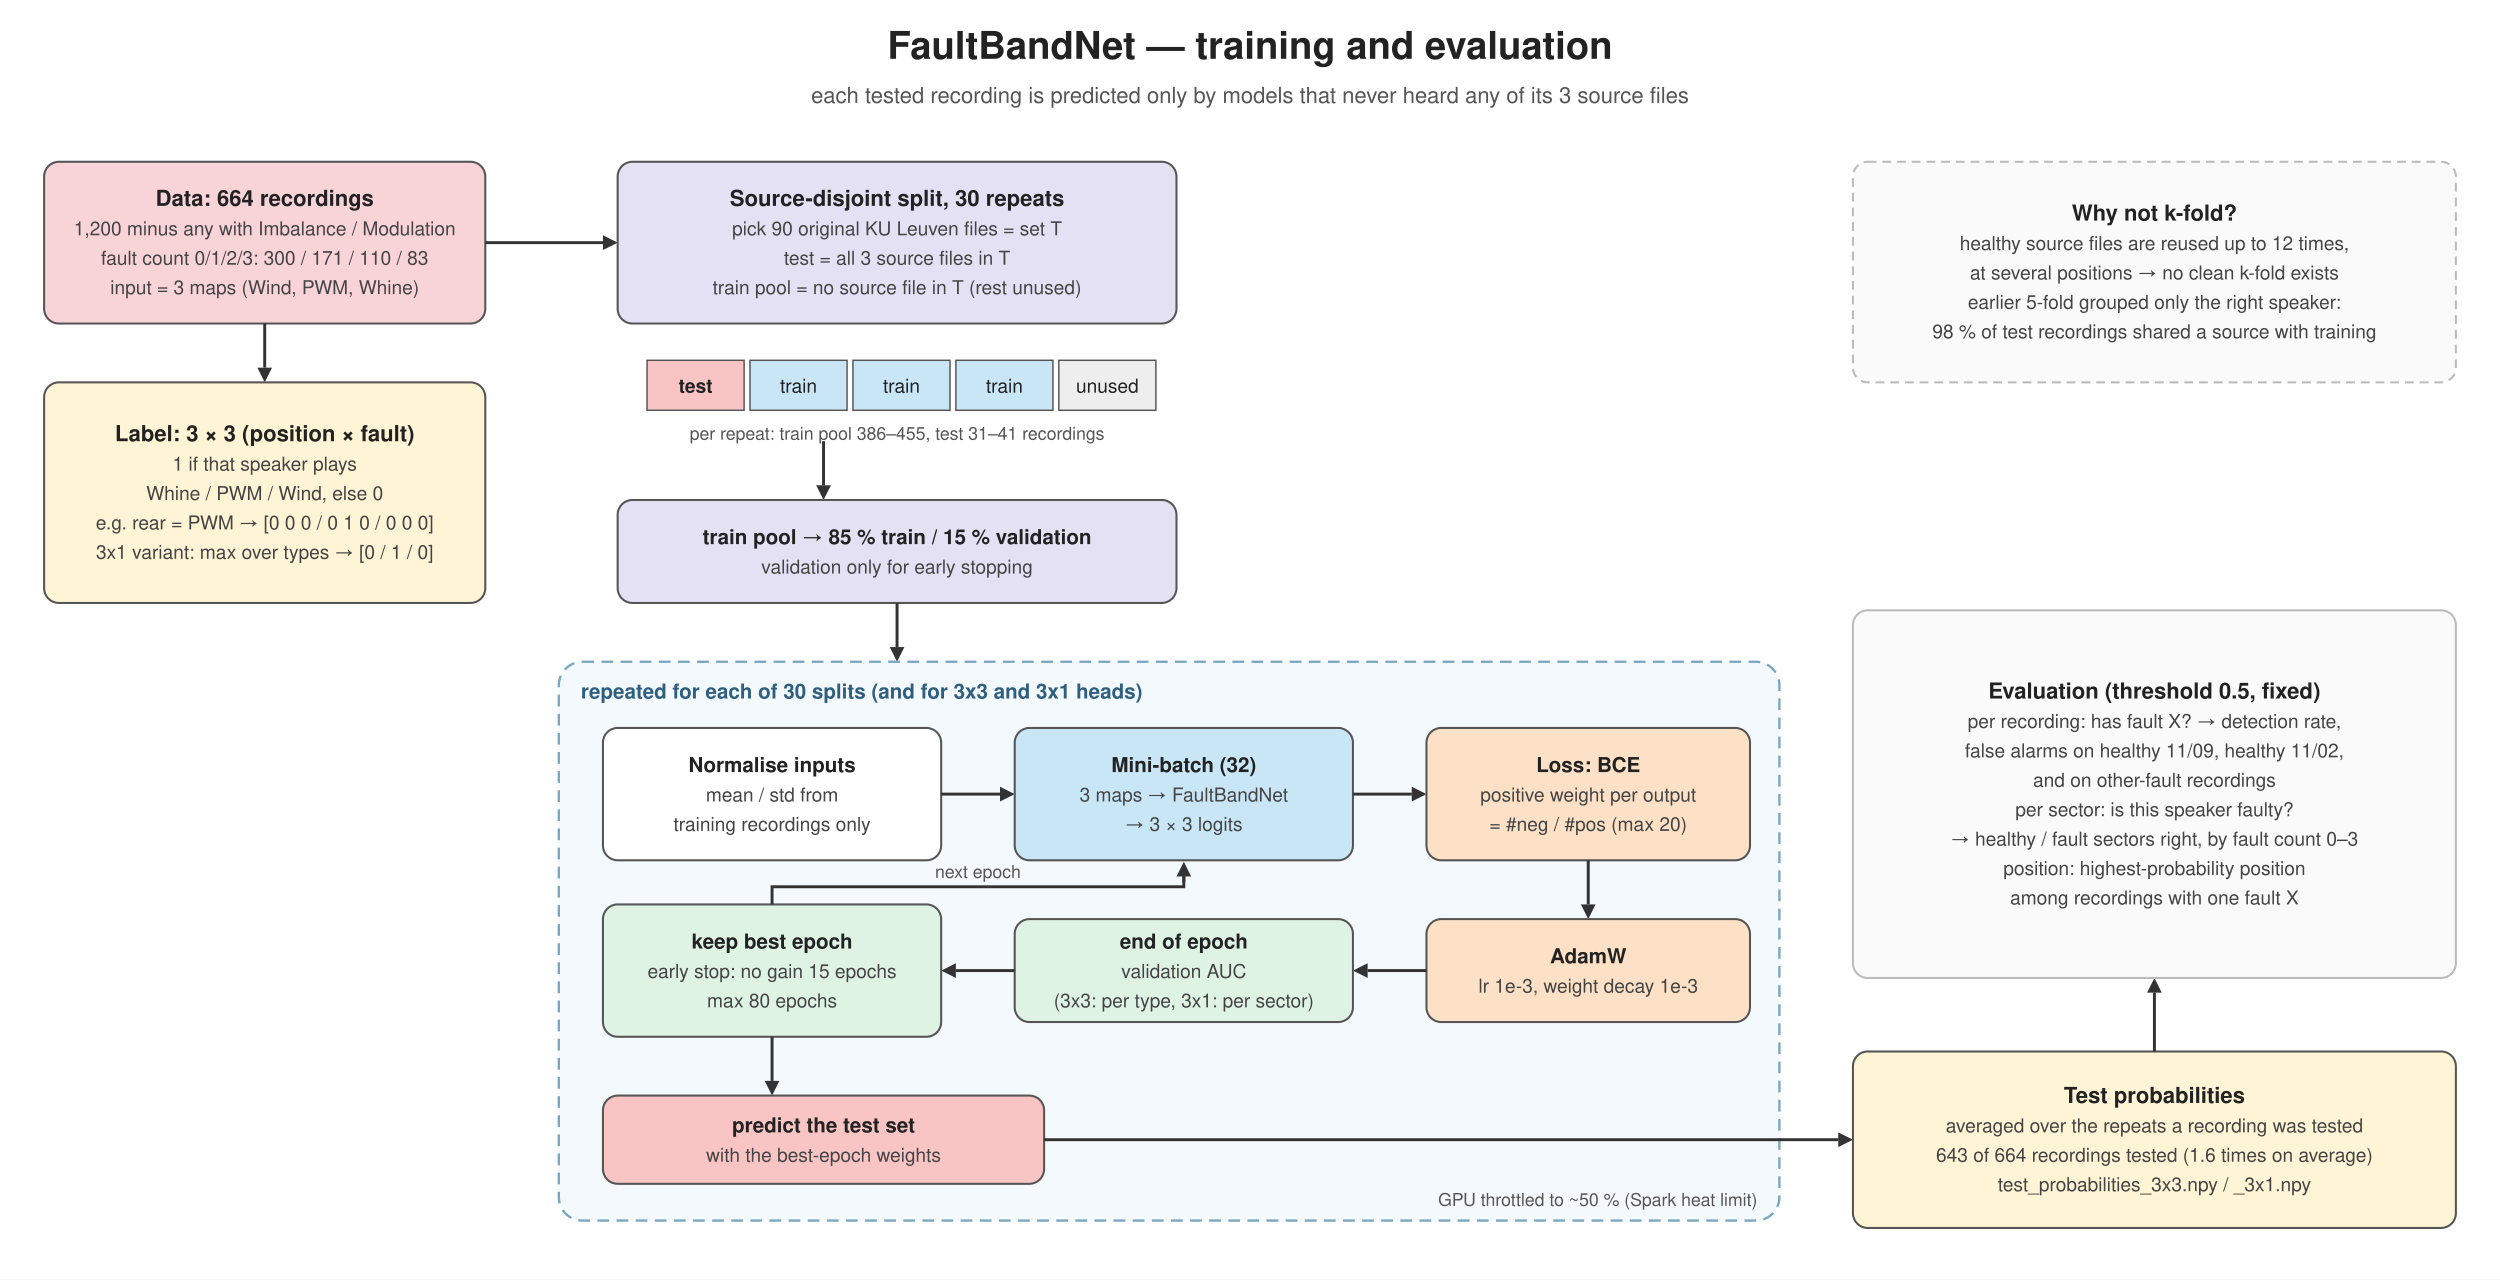
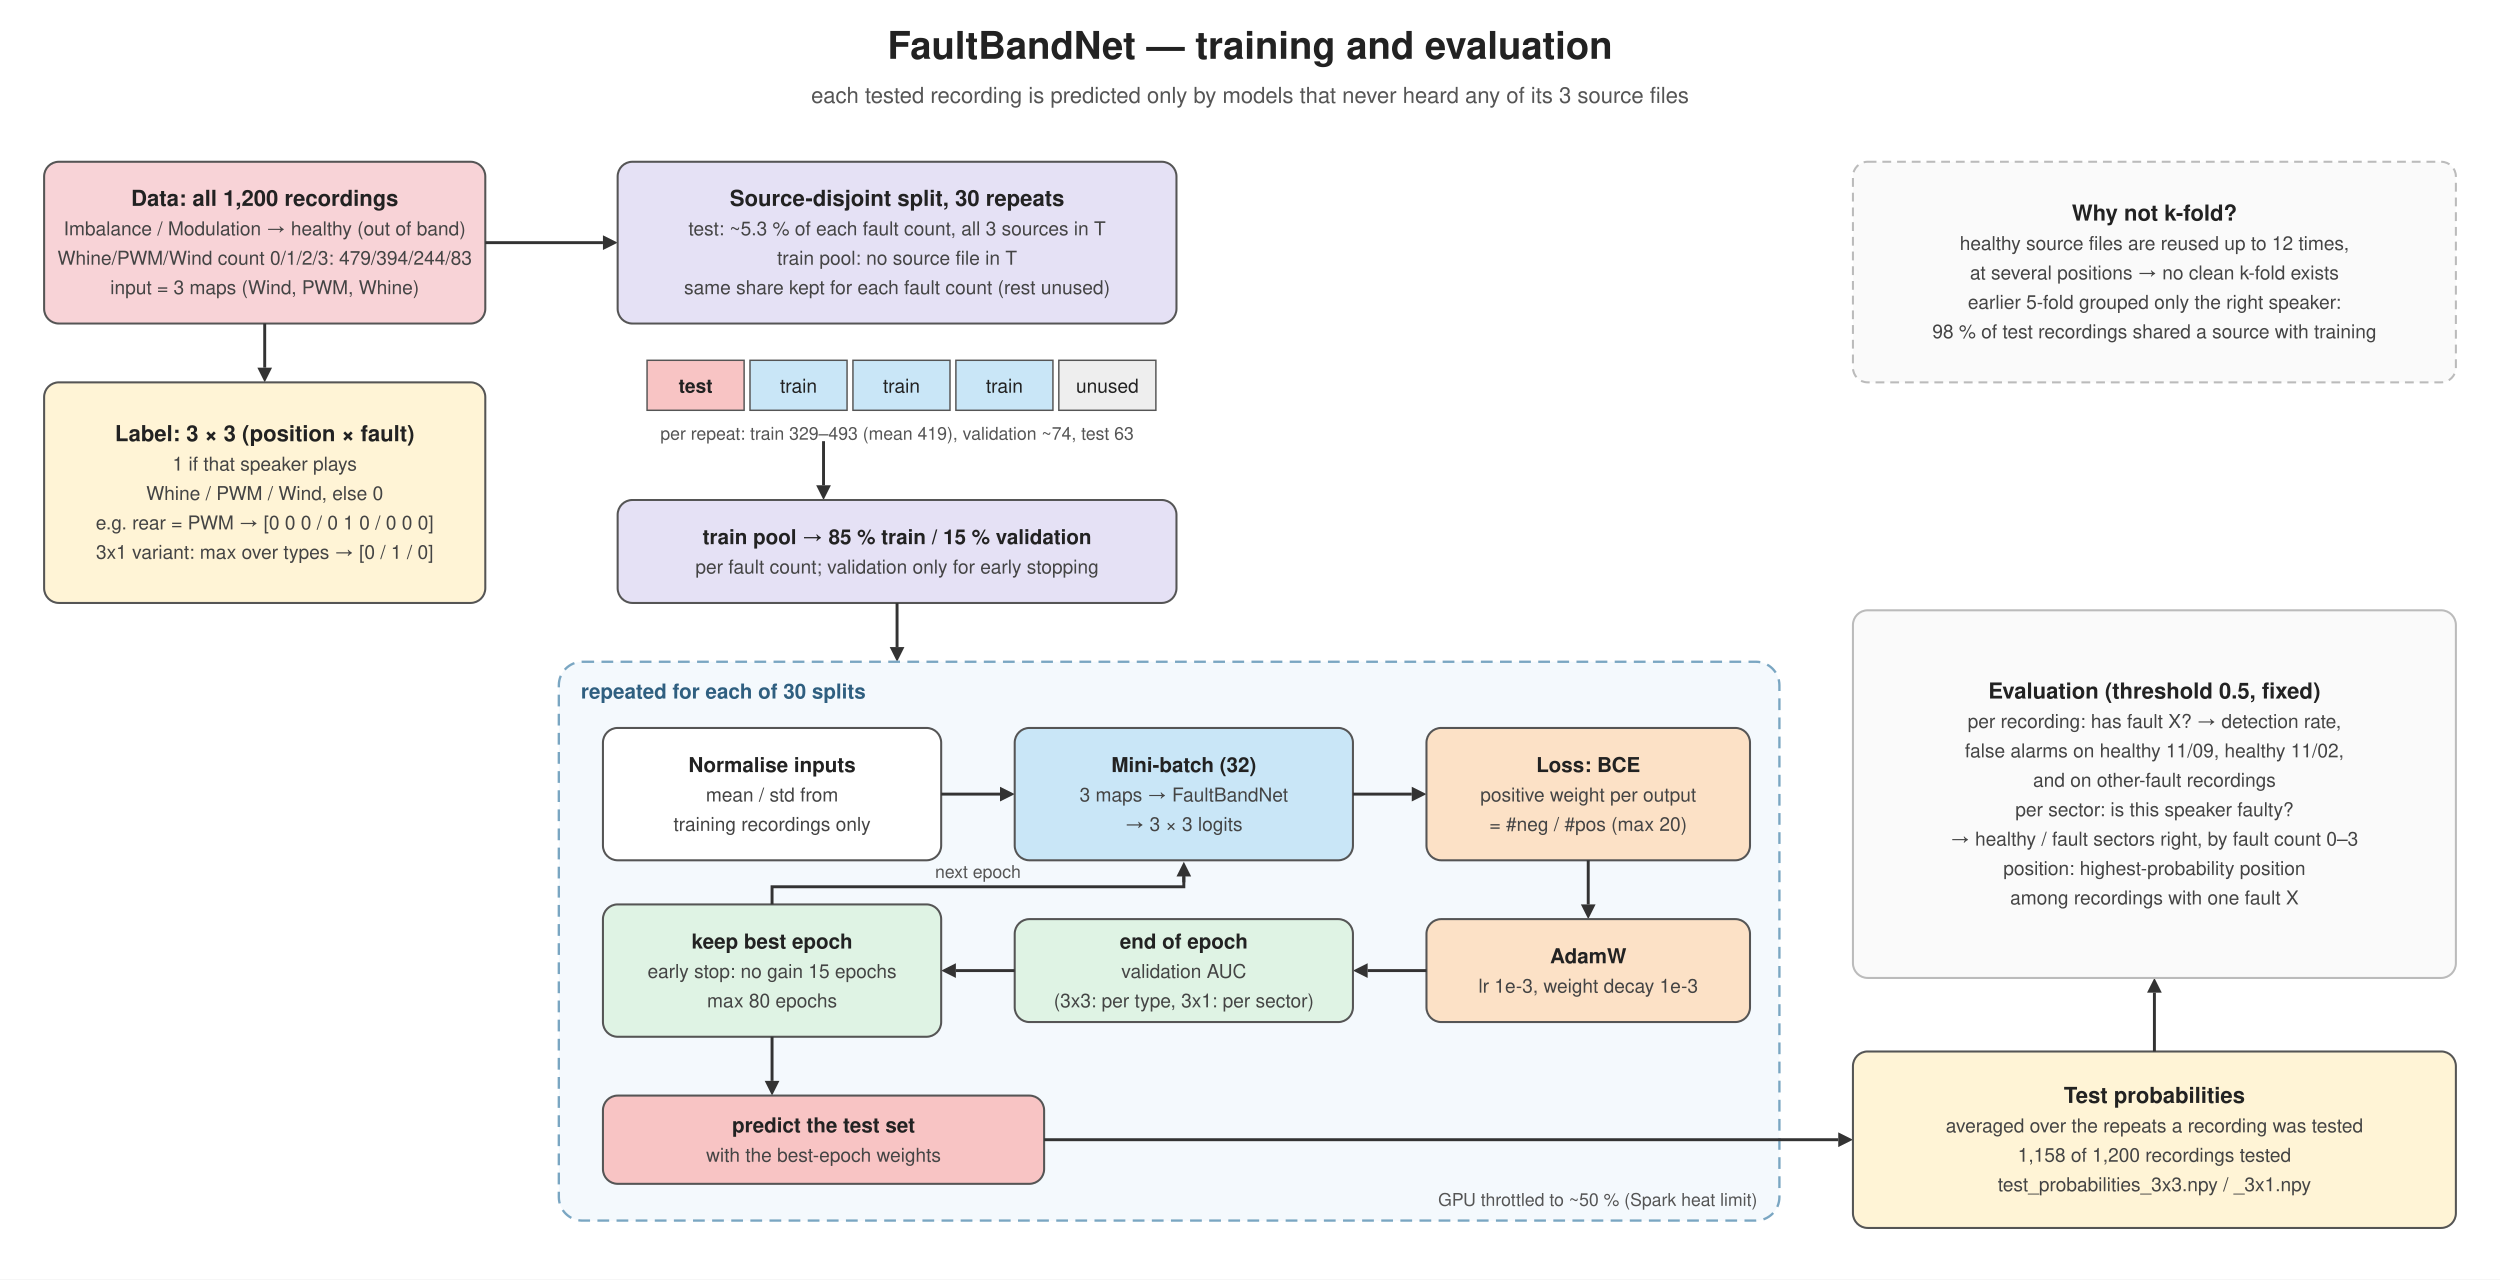
<svg xmlns="http://www.w3.org/2000/svg" width="1700" height="870" viewBox="0 0 1700 870" font-family="Helvetica, Arial, DejaVu Sans">
  <rect width="1700" height="870" fill="white" />
  <text x="850.0" y="40" font-size="26" font-weight="700" text-anchor="middle" fill="#222">FaultBandNet — training and evaluation</text>
  <text x="850.0" y="70" font-size="15" font-weight="400" text-anchor="middle" fill="#555">each tested recording is predicted only by models that never heard any of its 3 source files</text>
  <rect x="30" y="110" width="300" height="110" rx="10" fill="#F8D3D7" stroke="#555" stroke-width="1.4" />
-   <text x="180.0" y="140.0" font-size="15" font-weight="700" text-anchor="middle" fill="#222">Data: 664 recordings</text>
-   <text x="180.0" y="160.0" font-size="13" font-weight="400" text-anchor="middle" fill="#444">1,200 minus any with Imbalance / Modulation</text>
-   <text x="180.0" y="180.0" font-size="13" font-weight="400" text-anchor="middle" fill="#444">fault count 0/1/2/3: 300 / 171 / 110 / 83</text>
+   <text x="180.0" y="140.0" font-size="15" font-weight="700" text-anchor="middle" fill="#222">Data: all 1,200 recordings</text>
+   <text x="180.0" y="160.0" font-size="13" font-weight="400" text-anchor="middle" fill="#444">Imbalance / Modulation → healthy (out of band)</text>
+   <text x="180.0" y="180.0" font-size="13" font-weight="400" text-anchor="middle" fill="#444">Whine/PWM/Wind count 0/1/2/3: 479/394/244/83</text>
  <text x="180.0" y="200.0" font-size="13" font-weight="400" text-anchor="middle" fill="#444">input = 3 maps (Wind, PWM, Whine)</text>
  <line x1="180" y1="220" x2="180.0" y2="250.0" stroke="#333" stroke-width="2" />
  <polygon points="180,260 175.0,250.0 185.0,250.0" fill="#333" />
  <rect x="30" y="260" width="300" height="150" rx="10" fill="#FFF4D6" stroke="#555" stroke-width="1.4" />
  <text x="180.0" y="300.0" font-size="15" font-weight="700" text-anchor="middle" fill="#222">Label: 3 × 3 (position × fault)</text>
  <text x="180.0" y="320.0" font-size="13" font-weight="400" text-anchor="middle" fill="#444">1 if that speaker plays</text>
  <text x="180.0" y="340.0" font-size="13" font-weight="400" text-anchor="middle" fill="#444">Whine / PWM / Wind, else 0</text>
  <text x="180.0" y="360.0" font-size="13" font-weight="400" text-anchor="middle" fill="#444">e.g. rear = PWM → [0 0 0 / 0 1 0 / 0 0 0]</text>
  <text x="180.0" y="380.0" font-size="13" font-weight="400" text-anchor="middle" fill="#444">3x1 variant: max over types → [0 / 1 / 0]</text>
  <line x1="330" y1="165" x2="410.0" y2="165.0" stroke="#333" stroke-width="2" />
  <polygon points="420,165 410.0,170.0 410.0,160.0" fill="#333" />
  <rect x="420" y="110" width="380" height="110" rx="10" fill="#E5E1F5" stroke="#555" stroke-width="1.4" />
  <text x="610.0" y="140.0" font-size="15" font-weight="700" text-anchor="middle" fill="#222">Source-disjoint split, 30 repeats</text>
-   <text x="610.0" y="160.0" font-size="13" font-weight="400" text-anchor="middle" fill="#444">pick 90 original KU Leuven files = set T</text>
-   <text x="610.0" y="180.0" font-size="13" font-weight="400" text-anchor="middle" fill="#444">test = all 3 source files in T</text>
-   <text x="610.0" y="200.0" font-size="13" font-weight="400" text-anchor="middle" fill="#444">train pool = no source file in T (rest unused)</text>
+   <text x="610.0" y="160.0" font-size="13" font-weight="400" text-anchor="middle" fill="#444">test: ~5.3 % of each fault count, all 3 sources in T</text>
+   <text x="610.0" y="180.0" font-size="13" font-weight="400" text-anchor="middle" fill="#444">train pool: no source file in T</text>
+   <text x="610.0" y="200.0" font-size="13" font-weight="400" text-anchor="middle" fill="#444">same share kept for each fault count (rest unused)</text>
  <rect x="440" y="245" width="66" height="34" fill="#F8C4C4" stroke="#555" />
  <text x="473.0" y="267" font-size="13" font-weight="700" text-anchor="middle" fill="#222">test</text>
  <rect x="510" y="245" width="66" height="34" fill="#C9E6F7" stroke="#555" />
  <text x="543.0" y="267" font-size="13" font-weight="400" text-anchor="middle" fill="#222">train</text>
  <rect x="580" y="245" width="66" height="34" fill="#C9E6F7" stroke="#555" />
  <text x="613.0" y="267" font-size="13" font-weight="400" text-anchor="middle" fill="#222">train</text>
  <rect x="650" y="245" width="66" height="34" fill="#C9E6F7" stroke="#555" />
  <text x="683.0" y="267" font-size="13" font-weight="400" text-anchor="middle" fill="#222">train</text>
  <rect x="720" y="245" width="66" height="34" fill="#EEEEEE" stroke="#555" />
  <text x="753.0" y="267" font-size="13" font-weight="400" text-anchor="middle" fill="#222">unused</text>
-   <text x="610" y="299" font-size="12" font-weight="400" text-anchor="middle" fill="#555">per repeat: train pool 386–455, test 31–41 recordings</text>
+   <text x="610" y="299" font-size="12" font-weight="400" text-anchor="middle" fill="#555">per repeat: train 329–493 (mean 419), validation ~74, test 63</text>
  <line x1="560" y1="300" x2="560.0" y2="330.0" stroke="#333" stroke-width="2" />
  <polygon points="560,340 555.0,330.0 565.0,330.0" fill="#333" />
  <rect x="420" y="340" width="380" height="70" rx="10" fill="#E5E1F5" stroke="#555" stroke-width="1.4" />
  <text x="610.0" y="370.0" font-size="14" font-weight="700" text-anchor="middle" fill="#222">train pool → 85 % train / 15 % validation</text>
-   <text x="610.0" y="390.0" font-size="13" font-weight="400" text-anchor="middle" fill="#444">validation only for early stopping</text>
+   <text x="610.0" y="390.0" font-size="13" font-weight="400" text-anchor="middle" fill="#444">per fault count; validation only for early stopping</text>
  <line x1="610" y1="410" x2="610.0" y2="440.0" stroke="#333" stroke-width="2" />
  <polygon points="610,450 605.0,440.0 615.0,440.0" fill="#333" />
  <rect x="380" y="450" width="830" height="380" rx="16" fill="#F4F9FD" stroke="#7aa6c2" stroke-width="1.6" stroke-dasharray="8 5" />
-   <text x="395" y="475" font-size="14" font-weight="700" text-anchor="start" fill="#2f5f80">repeated for each of 30 splits (and for 3x3 and 3x1 heads)</text>
+   <text x="395" y="475" font-size="14" font-weight="700" text-anchor="start" fill="#2f5f80">repeated for each of 30 splits</text>
  <rect x="410" y="495" width="230" height="90" rx="10" fill="#FFF" stroke="#555" stroke-width="1.4" />
  <text x="525.0" y="525.0" font-size="14" font-weight="700" text-anchor="middle" fill="#222">Normalise inputs</text>
  <text x="525.0" y="545.0" font-size="13" font-weight="400" text-anchor="middle" fill="#444">mean / std from</text>
  <text x="525.0" y="565.0" font-size="13" font-weight="400" text-anchor="middle" fill="#444">training recordings only</text>
  <line x1="640" y1="540" x2="680.0" y2="540.0" stroke="#333" stroke-width="2" />
  <polygon points="690,540 680.0,545.0 680.0,535.0" fill="#333" />
  <rect x="690" y="495" width="230" height="90" rx="10" fill="#C9E6F7" stroke="#555" stroke-width="1.4" />
  <text x="805.0" y="525.0" font-size="14" font-weight="700" text-anchor="middle" fill="#222">Mini-batch (32)</text>
  <text x="805.0" y="545.0" font-size="13" font-weight="400" text-anchor="middle" fill="#444">3 maps → FaultBandNet</text>
  <text x="805.0" y="565.0" font-size="13" font-weight="400" text-anchor="middle" fill="#444">→ 3 × 3 logits</text>
  <line x1="920" y1="540" x2="960.0" y2="540.0" stroke="#333" stroke-width="2" />
  <polygon points="970,540 960.0,545.0 960.0,535.0" fill="#333" />
  <rect x="970" y="495" width="220" height="90" rx="10" fill="#FCE1C6" stroke="#555" stroke-width="1.4" />
  <text x="1080.0" y="525.0" font-size="14" font-weight="700" text-anchor="middle" fill="#222">Loss: BCE</text>
  <text x="1080.0" y="545.0" font-size="13" font-weight="400" text-anchor="middle" fill="#444">positive weight per output</text>
  <text x="1080.0" y="565.0" font-size="13" font-weight="400" text-anchor="middle" fill="#444">= #neg / #pos (max 20)</text>
  <line x1="1080" y1="585" x2="1080.0" y2="615.0" stroke="#333" stroke-width="2" />
  <polygon points="1080,625 1075.0,615.0 1085.0,615.0" fill="#333" />
  <rect x="970" y="625" width="220" height="70" rx="10" fill="#FCE1C6" stroke="#555" stroke-width="1.4" />
  <text x="1080.0" y="655.0" font-size="14" font-weight="700" text-anchor="middle" fill="#222">AdamW</text>
  <text x="1080.0" y="675.0" font-size="13" font-weight="400" text-anchor="middle" fill="#444">lr 1e-3, weight decay 1e-3</text>
  <line x1="970" y1="660" x2="930.0" y2="660.0" stroke="#333" stroke-width="2" />
  <polygon points="920,660 930.0,655.0 930.0,665.0" fill="#333" />
  <rect x="690" y="625" width="230" height="70" rx="10" fill="#DFF3E4" stroke="#555" stroke-width="1.4" />
  <text x="805.0" y="645.0" font-size="14" font-weight="700" text-anchor="middle" fill="#222">end of epoch</text>
  <text x="805.0" y="665.0" font-size="13" font-weight="400" text-anchor="middle" fill="#444">validation AUC</text>
  <text x="805.0" y="685.0" font-size="13" font-weight="400" text-anchor="middle" fill="#444">(3x3: per type, 3x1: per sector)</text>
  <line x1="690" y1="660" x2="650.0" y2="660.0" stroke="#333" stroke-width="2" />
  <polygon points="640,660 650.0,655.0 650.0,665.0" fill="#333" />
  <rect x="410" y="615" width="230" height="90" rx="10" fill="#DFF3E4" stroke="#555" stroke-width="1.4" />
  <text x="525.0" y="645.0" font-size="14" font-weight="700" text-anchor="middle" fill="#222">keep best epoch</text>
  <text x="525.0" y="665.0" font-size="13" font-weight="400" text-anchor="middle" fill="#444">early stop: no gain 15 epochs</text>
  <text x="525.0" y="685.0" font-size="13" font-weight="400" text-anchor="middle" fill="#444">max 80 epochs</text>
  <polyline points="525,615 525,603 805,603 805,595" fill="none" stroke="#333" stroke-width="2" />
  <line x1="805" y1="600" x2="805.0" y2="596.0" stroke="#333" stroke-width="2" />
  <polygon points="805,586 810.0,596.0 800.0,596.0" fill="#333" />
  <text x="665" y="597" font-size="12" font-weight="400" text-anchor="middle" fill="#555">next epoch</text>
  <line x1="525" y1="705" x2="525.0" y2="735.0" stroke="#333" stroke-width="2" />
  <polygon points="525,745 520.0,735.0 530.0,735.0" fill="#333" />
  <rect x="410" y="745" width="300" height="60" rx="10" fill="#F8C4C4" stroke="#555" stroke-width="1.4" />
  <text x="560.0" y="770.0" font-size="14" font-weight="700" text-anchor="middle" fill="#222">predict the test set</text>
  <text x="560.0" y="790.0" font-size="13" font-weight="400" text-anchor="middle" fill="#444">with the best-epoch weights</text>
  <text x="1195" y="820" font-size="12" font-weight="400" text-anchor="end" fill="#555">GPU throttled to ~50 % (Spark heat limit)</text>
  <line x1="710" y1="775" x2="1250.0" y2="775.0" stroke="#333" stroke-width="2" />
  <polygon points="1260,775 1250.0,780.0 1250.0,770.0" fill="#333" />
  <rect x="1260" y="715" width="410" height="120" rx="10" fill="#FFF4D6" stroke="#555" stroke-width="1.4" />
  <text x="1465.0" y="750.0" font-size="15" font-weight="700" text-anchor="middle" fill="#222">Test probabilities</text>
  <text x="1465.0" y="770.0" font-size="13" font-weight="400" text-anchor="middle" fill="#444">averaged over the repeats a recording was tested</text>
-   <text x="1465.0" y="790.0" font-size="13" font-weight="400" text-anchor="middle" fill="#444">643 of 664 recordings tested (1.6 times on average)</text>
+   <text x="1465.0" y="790.0" font-size="13" font-weight="400" text-anchor="middle" fill="#444">1,158 of 1,200 recordings tested</text>
  <text x="1465.0" y="810.0" font-size="13" font-weight="400" text-anchor="middle" fill="#444">test_probabilities_3x3.npy / _3x1.npy</text>
  <line x1="1465" y1="715" x2="1465.0" y2="675.0" stroke="#333" stroke-width="2" />
  <polygon points="1465,665 1470.0,675.0 1460.0,675.0" fill="#333" />
  <rect x="1260" y="415" width="410" height="250" rx="10" fill="#FAFAFA" stroke="#bbb" stroke-width="1.4" />
  <text x="1465.0" y="475.0" font-size="15" font-weight="700" text-anchor="middle" fill="#222">Evaluation (threshold 0.5, fixed)</text>
  <text x="1465.0" y="495.0" font-size="13" font-weight="400" text-anchor="middle" fill="#444">per recording: has fault X? → detection rate,</text>
  <text x="1465.0" y="515.0" font-size="13" font-weight="400" text-anchor="middle" fill="#444">false alarms on healthy 11/09, healthy 11/02,</text>
  <text x="1465.0" y="535.0" font-size="13" font-weight="400" text-anchor="middle" fill="#444">and on other-fault recordings</text>
  <text x="1465.0" y="555.0" font-size="13" font-weight="400" text-anchor="middle" fill="#444">per sector: is this speaker faulty?</text>
  <text x="1465.0" y="575.0" font-size="13" font-weight="400" text-anchor="middle" fill="#444">→ healthy / fault sectors right, by fault count 0–3</text>
  <text x="1465.0" y="595.0" font-size="13" font-weight="400" text-anchor="middle" fill="#444">position: highest-probability position</text>
  <text x="1465.0" y="615.0" font-size="13" font-weight="400" text-anchor="middle" fill="#444">among recordings with one fault X</text>
  <rect x="1260" y="110" width="410" height="150" rx="10" fill="#FAFAFA" stroke="#bbb" stroke-width="1.4" stroke-dasharray="6 4" />
  <text x="1465.0" y="150.0" font-size="15" font-weight="700" text-anchor="middle" fill="#222">Why not k-fold?</text>
  <text x="1465.0" y="170.0" font-size="13" font-weight="400" text-anchor="middle" fill="#444">healthy source files are reused up to 12 times,</text>
  <text x="1465.0" y="190.0" font-size="13" font-weight="400" text-anchor="middle" fill="#444">at several positions → no clean k-fold exists</text>
  <text x="1465.0" y="210.0" font-size="13" font-weight="400" text-anchor="middle" fill="#444">earlier 5-fold grouped only the right speaker:</text>
  <text x="1465.0" y="230.0" font-size="13" font-weight="400" text-anchor="middle" fill="#444">98 % of test recordings shared a source with training</text>
</svg>
